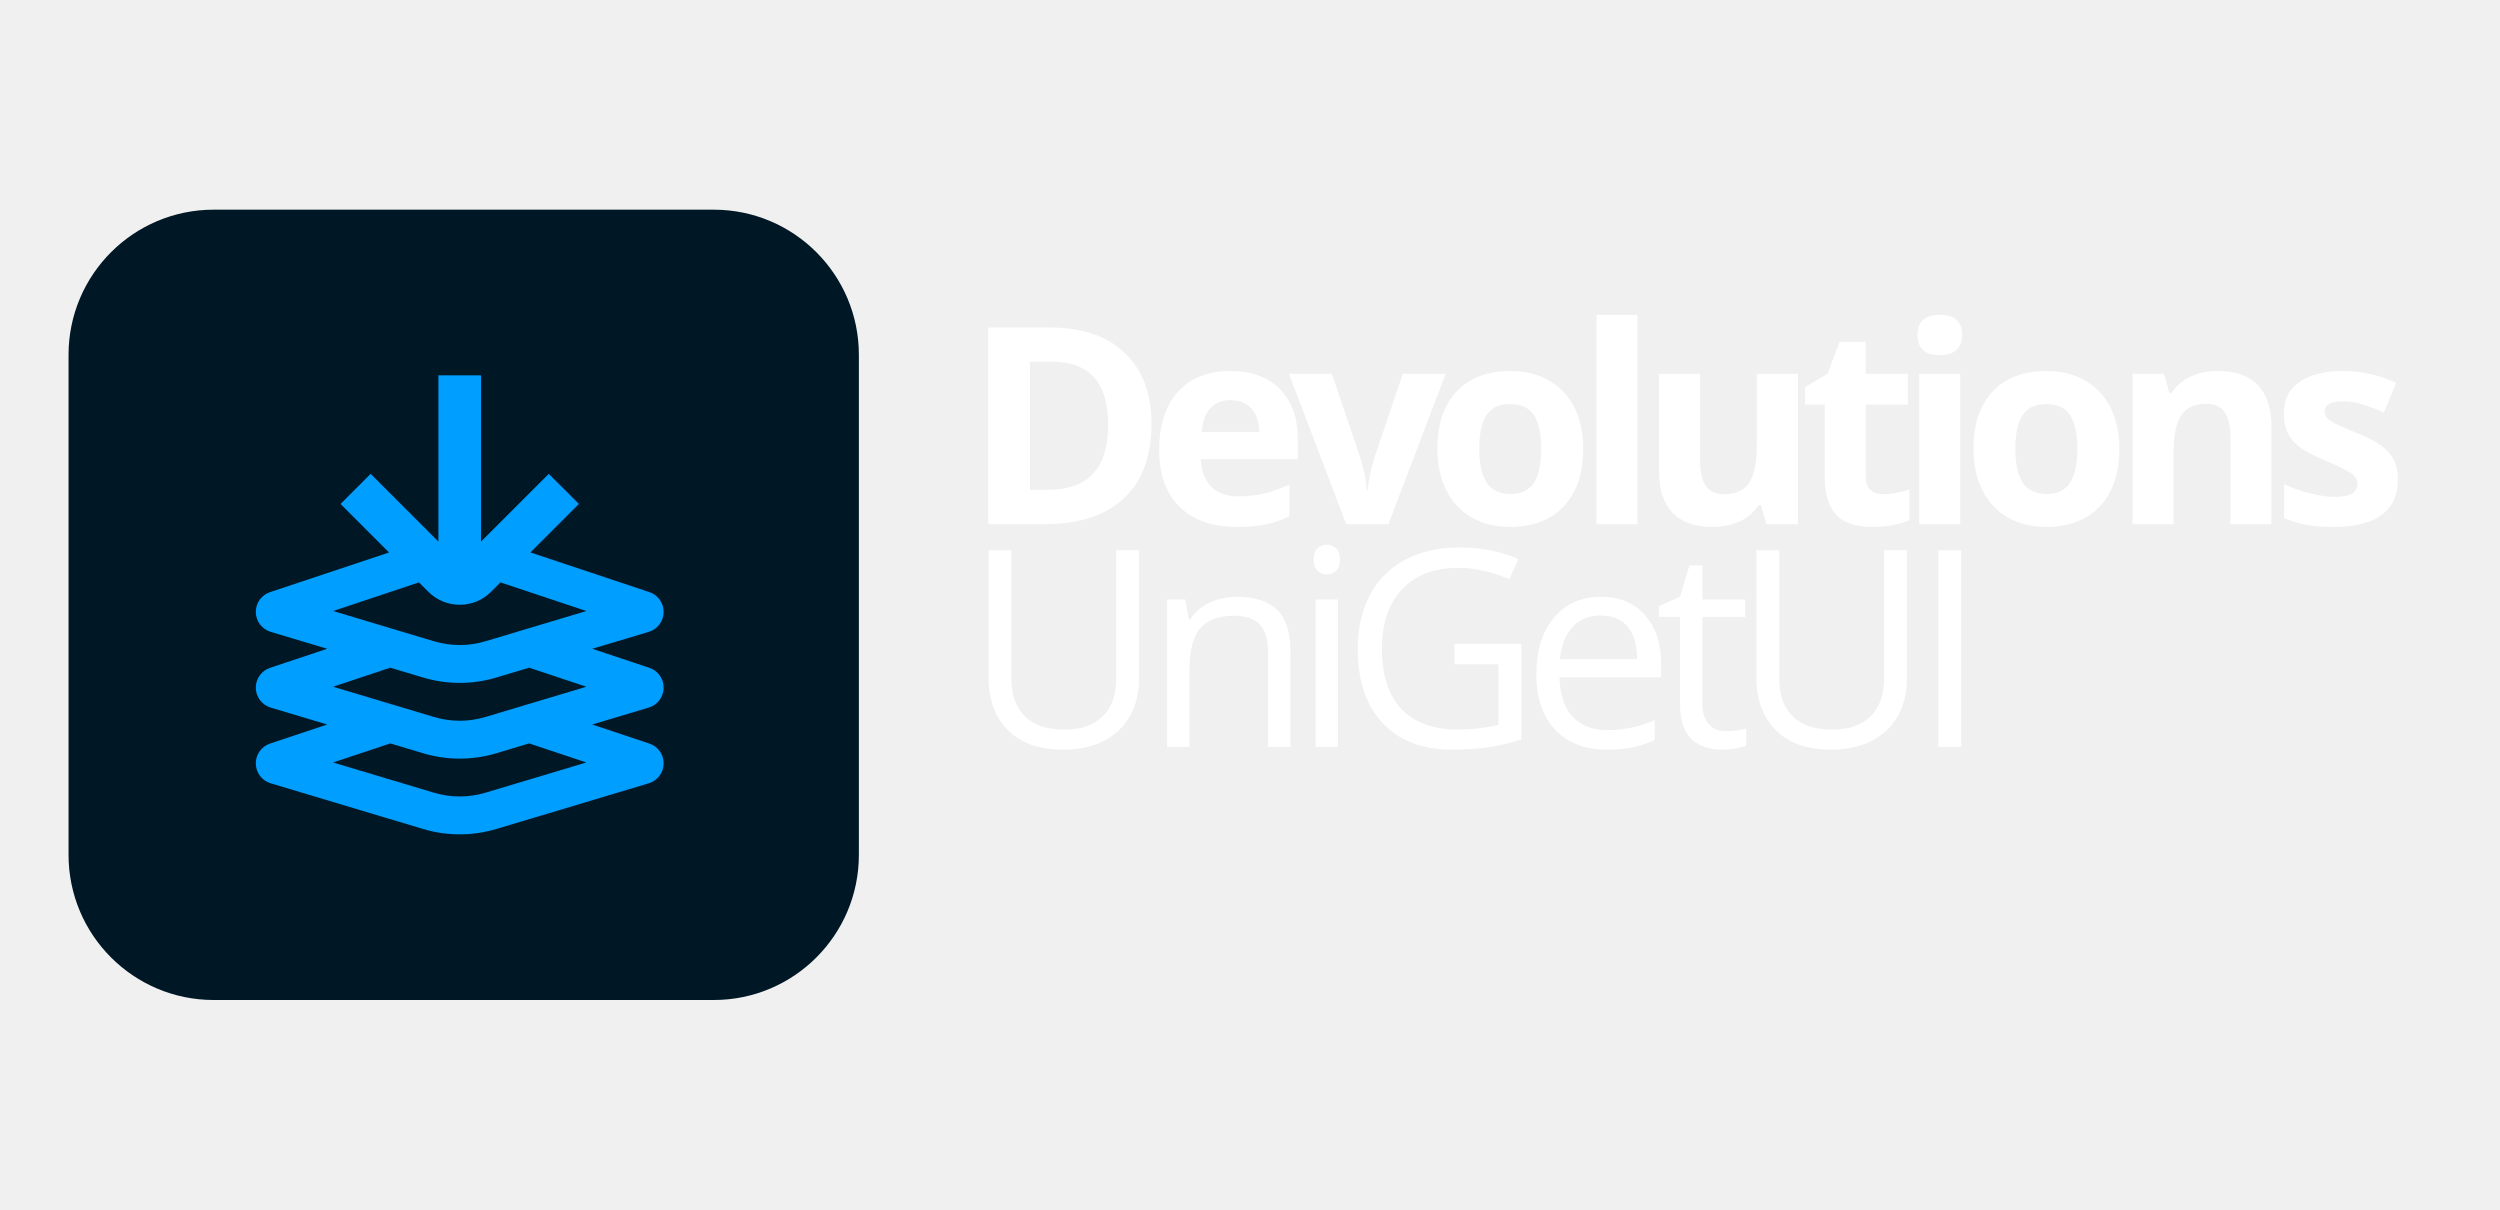
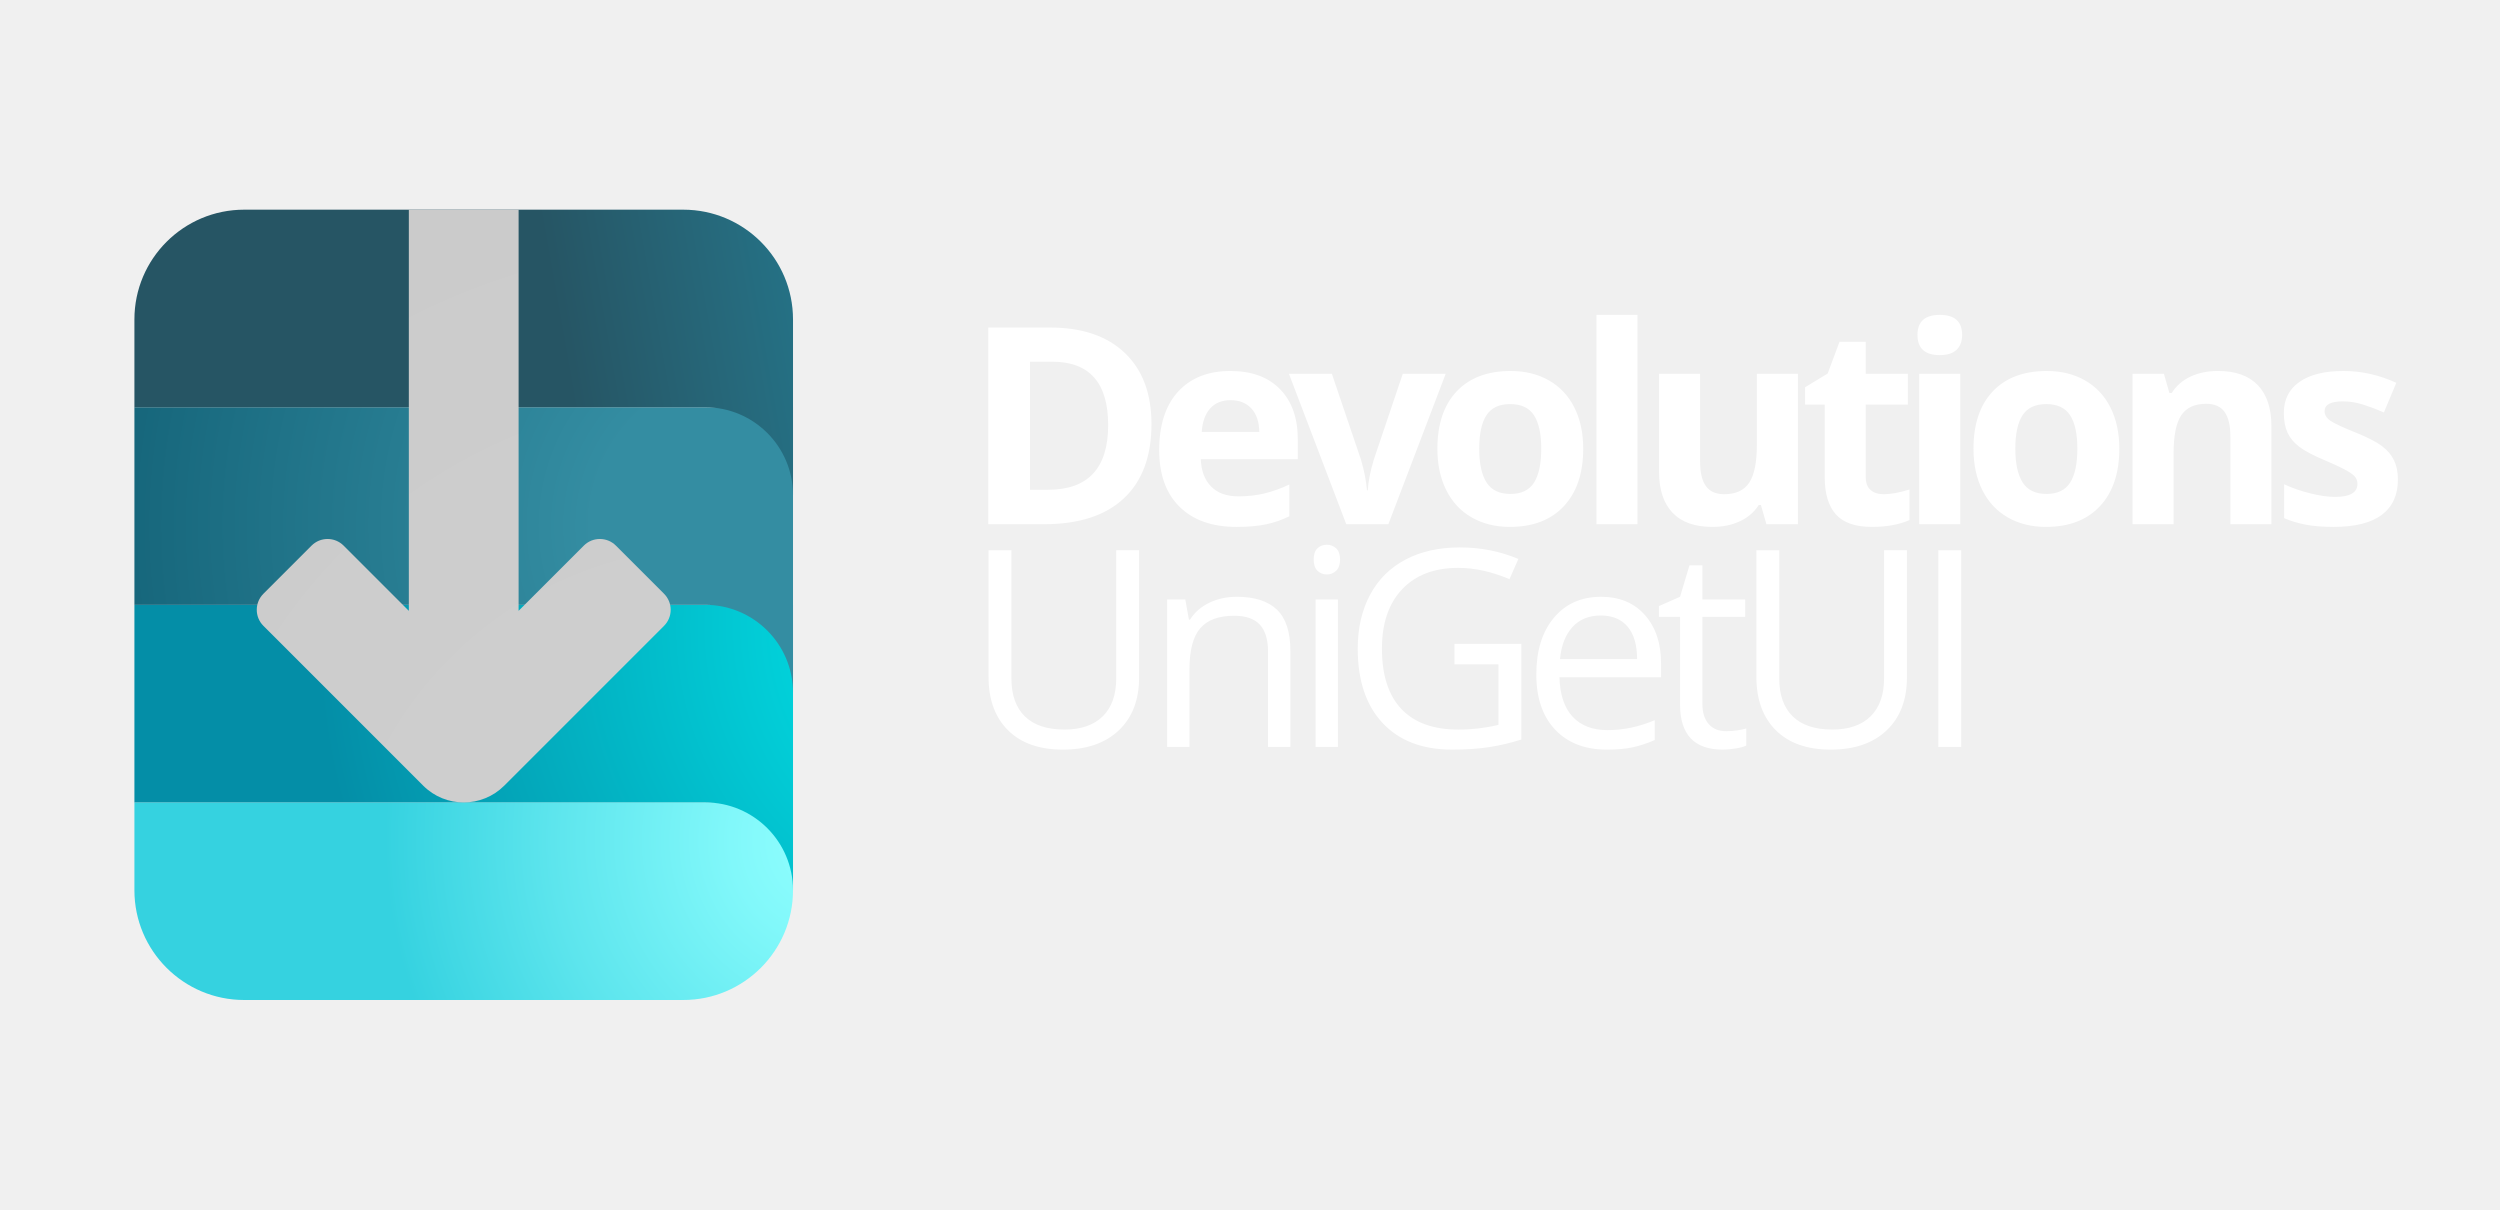
<svg xmlns="http://www.w3.org/2000/svg" width="620" height="300" viewBox="0 0 620 300">
-   <rect x="17" y="52" width="196" height="196" rx="36" fill="#001725" />
-   <g transform="translate(56.5, 92.5) scale(2.377)">
-     <g transform="translate(-11.805, -11.81)">
-       <path fill="#009eff" d="M57.275,44.66c.01-.95-.588-1.788-1.486-2.086l-5.964-1.988,5.914-1.773c.908-.279,1.525-1.105,1.535-2.054.01-.949-.588-1.788-1.486-2.086l-12.415-4.138,5.06-5.06-3.142-3.142-7.07,7.07V12.053h-4.444v17.35l-7.07-7.07-3.142,3.142,5.06,5.06-12.411,4.137c-.901.299-1.499,1.137-1.489,2.086.01.949.626,1.775,1.548,2.059l5.901,1.769-5.96,1.987c-.901.299-1.499,1.137-1.489,2.086s.626,1.775,1.548,2.059l5.901,1.769-5.96,1.987c-.901.299-1.499,1.137-1.489,2.086s.626,1.775,1.548,2.059l15.898,4.765c1.253.375,2.541.563,3.829.563s2.576-.188,3.827-.563l15.912-4.769c.908-.28,1.525-1.105,1.535-2.054.01-.95-.588-1.788-1.486-2.086l-5.964-1.988,5.914-1.773c.908-.28,1.525-1.105,1.535-2.054ZM31.748,33.658l.976.976c.875.875,2.038,1.357,3.276,1.357s2.401-.482,3.275-1.357l.976-.976,8.962,2.987-10.52,3.153c-1.762.53-3.625.53-5.387,0l-10.519-3.153,8.962-2.987ZM32.171,43.582c1.253.375,2.541.563,3.829.563s2.576-.188,3.827-.563l3.419-1.025,5.966,1.988-10.52,3.153c-1.762.53-3.625.529-5.387,0l-10.519-3.153,5.937-1.979-.007-.02,3.454,1.035ZM49.212,52.446l-10.52,3.153c-1.762.529-3.625.529-5.387,0l-10.519-3.153,5.937-1.979-.007-.02,3.454,1.035c1.253.375,2.541.563,3.829.563s2.576-.188,3.827-.563l3.419-1.025,5.966,1.988Z" />
-     </g>
+   <defs>
+     <style>.ic-st0{fill:url(#ic-rg0);}.ic-st1{fill:url(#ic-lg);}.ic-st2{fill:url(#ic-rg1);}.ic-st3{fill:url(#ic-rg3);}.ic-st4{fill:url(#ic-rg2);}</style>
+     <radialGradient id="ic-rg0" cx="3.037" cy="57.459" fx="3.037" fy="57.459" r="121.444" gradientTransform="translate(73) rotate(-180) scale(1 -1)" gradientUnits="userSpaceOnUse">
+       <stop offset=".008" stop-color="#90ffff" />
+       <stop offset=".079" stop-color="#81f8fa" />
+       <stop offset=".213" stop-color="#5de5ed" />
+       <stop offset=".339" stop-color="#35d2e0" />
+     </radialGradient>
+     <radialGradient id="ic-rg1" cx="15.197" cy="42.817" fx="-20.033" fy="36.517" r="122.054" gradientTransform="translate(73) rotate(-180) scale(1 -1)" gradientUnits="userSpaceOnUse">
+       <stop offset=".032" stop-color="#00f3f4" />
+       <stop offset=".447" stop-color="#048ea7" />
+     </radialGradient>
+     <radialGradient id="ic-rg2" cx="11.522" cy="28.78" fx="11.522" fy="28.78" r="74.953" gradientTransform="translate(73) rotate(-180) scale(1 -1)" gradientUnits="userSpaceOnUse">
+       <stop offset=".182" stop-color="#348da2" />
+       <stop offset=".833" stop-color="#126176" />
+     </radialGradient>
+     <linearGradient id="ic-lg" x1="-23.954" y1="3.056" x2="69.823" y2="19.591" gradientTransform="translate(73) rotate(-180) scale(1 -1)" gradientUnits="userSpaceOnUse">
+       <stop offset=".18" stop-color="#25839a" />
+       <stop offset=".555" stop-color="#265564" />
+     </linearGradient>
+     <radialGradient id="ic-rg3" cx="59.232" cy="65.22" fx="59.232" fy="65.22" r="325.339" gradientUnits="userSpaceOnUse">
+       <stop offset="0" stop-color="#d0d0d0" />
+       <stop offset=".637" stop-color="#c1c1c1" />
+       <stop offset=".922" stop-color="#bababa" />
+     </radialGradient>
+   </defs>
+   <g transform="translate(17, 52) scale(2.722222)">
+     <path class="ic-st0" d="M6,54h60v8c0,5.519-4.481,10-10,10H16c-5.519,0-10-4.481-10-10v-8h0Z" />
+     <path class="ic-st2" d="M66,36v18s0,8,0,8c0-4.418-3.582-8-8-8H6v-18h60Z" />
+     <path class="ic-st4" d="M66,18v18s0,8,0,8c0-4.418-3.582-8-8-8H6v-18h60Z" />
+     <path class="ic-st1" d="M16,0h40c5.523,0,10,4.477,10,10v8s0,8,0,8c0-4.418-3.582-8-8-8H6v-8C6,4.477,10.477,0,16,0Z" />
+     <path class="ic-st3" d="M54.25,34.99l-4.385-4.385c-.807-.807-2.116-.807-2.923,0l-5.941,5.941V0h-10v36.547l-5.941-5.941c-.807-.807-2.116-.807-2.923,0l-4.385,4.385c-.807.807-.807,2.116,0,2.923l14.556,14.557c2.04,2.04,5.347,2.04,7.386,0l14.556-14.557c.807-.807.807-2.116,0-2.923Z" />
  </g>
  <g transform="translate(244.73, 75.88) scale(2.653)">
    <g transform="translate(-72, -14)">
      <path fill="#ffffff" d="M87.392,25.032c0,3.027-.861,5.345-2.584,6.955s-4.211,2.415-7.464,2.415h-5.207v-18.386h5.772c3.001,0,5.332.792,6.992,2.376s2.49,3.798,2.49,6.64h0ZM83.343,25.133c0-3.949-1.744-5.923-5.231-5.923h-2.075v11.973h1.673c3.756,0,5.634-2.017,5.634-6.049h0ZM95.333,34.653c-2.264,0-4.033-.625-5.307-1.874-1.274-1.25-1.911-3.019-1.911-5.307,0-2.356.589-4.177,1.767-5.464s2.807-1.93,4.886-1.93c1.987,0,3.534.566,4.641,1.698,1.106,1.132,1.66,2.695,1.66,4.69v1.861h-9.067c.042,1.09.365,1.941.968,2.553.604.612,1.45.918,2.541.918.847,0,1.647-.088,2.402-.264.754-.176,1.542-.457,2.364-.843v2.968c-.671.335-1.388.585-2.15.749-.763.164-1.694.245-2.792.245h-.002ZM94.792,22.806c-.813,0-1.451.258-1.912.773-.461.516-.726,1.248-.792,2.195h5.383c-.017-.947-.264-1.679-.742-2.195s-1.124-.773-1.937-.773ZM105.6,34.401l-5.357-14.06h4.012l2.716,8.011c.302,1.014.491,1.974.566,2.88h.076c.042-.805.23-1.765.566-2.88l2.704-8.011h4.012l-5.357,14.06h-3.938ZM127.751,27.346c0,2.289-.604,4.079-1.811,5.37-1.207,1.291-2.889,1.937-5.043,1.937-1.35,0-2.54-.295-3.571-.887-1.031-.591-1.824-1.44-2.377-2.546-.554-1.107-.83-2.398-.83-3.874,0-2.297.599-4.083,1.798-5.357s2.884-1.911,5.056-1.911c1.35,0,2.54.293,3.571.88s1.824,1.43,2.377,2.528c.554,1.099.83,2.385.83,3.861h0ZM118.03,27.346c0,1.392.229,2.444.686,3.157.456.712,1.2,1.069,2.231,1.069,1.023,0,1.759-.354,2.207-1.062.449-.708.673-1.763.673-3.163,0-1.392-.226-2.436-.679-3.131s-1.194-1.044-2.226-1.044c-1.023,0-1.761.346-2.214,1.038-.452.692-.679,1.738-.679,3.138v-.002ZM132.824,34.401h-3.836V14.833h3.836v19.568ZM144.877,34.401l-.516-1.798h-.201c-.411.654-.994,1.159-1.748,1.516-.755.356-1.614.534-2.578.534-1.652,0-2.897-.442-3.735-1.327-.839-.884-1.258-2.157-1.258-3.817v-9.168h3.836v8.212c0,1.014.18,1.775.541,2.282.36.507.935.761,1.723.761,1.073,0,1.849-.358,2.326-1.076.479-.717.717-1.905.717-3.565v-6.615h3.836v14.06h-2.943ZM155.836,31.597c.671,0,1.476-.147,2.414-.44v2.855c-.955.427-2.129.641-3.521.641-1.534,0-2.652-.388-3.352-1.163-.7-.775-1.051-1.939-1.051-3.49v-6.779h-1.836v-1.622l2.113-1.283,1.106-2.968h2.452v2.993h3.937v2.88h-3.937v6.779c0,.545.153.947.459,1.207s.711.39,1.214.39h.002ZM158.997,16.707c0-1.249.696-1.874,2.088-1.874s2.087.625,2.087,1.874c0,.595-.174,1.059-.521,1.39-.348.332-.87.497-1.565.497-1.392,0-2.088-.628-2.088-1.886h-.001ZM162.996,34.401h-3.836v-14.06h3.836v14.06ZM177.865,27.346c0,2.289-.604,4.079-1.811,5.37-1.207,1.291-2.889,1.937-5.043,1.937-1.35,0-2.54-.295-3.571-.887-1.031-.591-1.824-1.44-2.377-2.546-.554-1.107-.83-2.398-.83-3.874,0-2.297.599-4.083,1.798-5.357s2.884-1.911,5.056-1.911c1.35,0,2.54.293,3.571.88s1.824,1.43,2.377,2.528c.554,1.099.83,2.385.83,3.861h0ZM168.145,27.346c0,1.392.229,2.444.686,3.157.456.712,1.2,1.069,2.231,1.069,1.023,0,1.759-.354,2.207-1.062.449-.708.673-1.763.673-3.163,0-1.392-.226-2.436-.679-3.131s-1.194-1.044-2.226-1.044c-1.023,0-1.761.346-2.214,1.038-.452.692-.679,1.738-.679,3.138v-.002ZM192.081,34.401h-3.835v-8.212c0-1.015-.181-1.775-.541-2.283s-.936-.761-1.723-.761c-1.073,0-1.849.358-2.327,1.075s-.717,1.905-.717,3.565v6.615h-3.836v-14.06h2.931l.516,1.798h.214c.428-.679,1.017-1.192,1.767-1.541.75-.348,1.604-.521,2.56-.521,1.635,0,2.875.442,3.723,1.327.847.884,1.27,2.161,1.27,3.829v9.168h-.002ZM203.908,30.226c0,1.442-.501,2.541-1.503,3.295s-2.5,1.132-4.496,1.132c-1.022,0-1.895-.069-2.615-.208-.722-.138-1.396-.341-2.024-.61v-3.169c.712.335,1.515.616,2.408.842.893.227,1.679.34,2.357.34,1.392,0,2.088-.403,2.088-1.208,0-.302-.093-.547-.276-.736-.185-.188-.504-.402-.956-.641-.453-.239-1.057-.518-1.812-.836-1.081-.453-1.876-.872-2.383-1.257s-.876-.828-1.106-1.327-.346-1.113-.346-1.842c0-1.249.484-2.215,1.452-2.898.969-.684,2.341-1.025,4.119-1.025,1.693,0,3.341.369,4.942,1.106l-1.157,2.767c-.704-.302-1.362-.549-1.975-.742s-1.236-.29-1.874-.29c-1.132,0-1.697.306-1.697.918,0,.344.182.642.547.893.364.251,1.163.625,2.396,1.119,1.099.445,1.903.86,2.415,1.245.511.386.889.83,1.132,1.333s.364,1.103.364,1.798h0ZM86.235,36.835v11.896c0,2.096-.633,3.743-1.899,4.942s-3.006,1.799-5.219,1.799-3.926-.604-5.137-1.812-1.817-2.867-1.817-4.979v-11.847h2.138v11.997c0,1.534.419,2.712,1.257,3.534.838.821,2.071,1.232,3.698,1.232,1.551,0,2.746-.413,3.584-1.239.838-.825,1.257-2.01,1.257-3.553v-11.972h2.138v.002ZM98.288,55.221v-8.916c0-1.124-.256-1.962-.768-2.516-.511-.553-1.312-.83-2.402-.83-1.442,0-2.499.39-3.169,1.17-.671.779-1.006,2.066-1.006,3.86v7.231h-2.087v-13.783h1.698l.339,1.887h.101c.428-.68,1.027-1.205,1.798-1.578s1.631-.561,2.578-.561c1.66,0,2.909.401,3.748,1.201.838.801,1.258,2.082,1.258,3.842v8.992h-2.088ZM102.556,37.702c0-.478.118-.828.353-1.05.234-.222.528-.333.88-.333.335,0,.625.113.868.339.243.227.364.575.364,1.043s-.122.82-.364,1.051c-.244.23-.533.346-.868.346-.352,0-.646-.115-.88-.346-.235-.23-.353-.581-.353-1.051h0ZM104.82,55.221h-2.087v-13.783h2.087v13.783ZM115.716,45.588h6.25v8.941c-.973.31-1.962.545-2.968.704s-2.172.239-3.496.239c-2.784,0-4.951-.828-6.502-2.484-1.551-1.655-2.327-3.976-2.327-6.961,0-1.911.384-3.586,1.151-5.023.767-1.438,1.872-2.536,3.313-3.295,1.442-.759,3.132-1.138,5.068-1.138,1.962,0,3.789.36,5.483,1.082l-.83,1.886c-1.66-.704-3.258-1.056-4.792-1.056-2.238,0-3.986.666-5.244,1.999-1.257,1.333-1.886,3.182-1.886,5.546,0,2.482.606,4.364,1.818,5.646,1.211,1.283,2.99,1.925,5.338,1.925,1.274,0,2.52-.146,3.735-.44v-5.659h-4.112v-1.911h.001ZM129.957,55.473c-2.037,0-3.646-.621-4.823-1.861-1.178-1.241-1.767-2.964-1.767-5.169,0-2.222.547-3.986,1.641-5.295,1.095-1.308,2.563-1.962,4.408-1.962,1.728,0,3.094.568,4.1,1.704,1.006,1.137,1.51,2.635,1.51,4.496v1.32h-9.495c.042,1.618.45,2.847,1.226,3.686.775.838,1.868,1.257,3.276,1.257,1.484,0,2.951-.31,4.401-.931v1.861c-.737.319-1.436.547-2.094.686s-1.452.208-2.383.208ZM129.391,42.934c-1.106,0-1.989.361-2.646,1.082-.658.721-1.046,1.719-1.164,2.993h7.206c0-1.316-.293-2.324-.88-3.024s-1.426-1.051-2.516-1.051h0ZM141.104,53.749c.369,0,.726-.026,1.069-.081s.616-.111.817-.17v1.597c-.227.109-.56.199-1,.271s-.836.107-1.188.107c-2.666,0-3.999-1.404-3.999-4.213v-8.2h-1.975v-1.006l1.975-.868.88-2.942h1.208v3.194h3.999v1.622h-3.999v8.111c0,.83.196,1.468.591,1.912.394.444.935.666,1.622.666ZM158.011,36.835v11.896c0,2.096-.633,3.743-1.898,4.942-1.267,1.199-3.006,1.799-5.219,1.799s-3.926-.604-5.138-1.812-1.817-2.867-1.817-4.979v-11.847h2.138v11.997c0,1.534.42,2.712,1.258,3.534.839.821,2.071,1.232,3.697,1.232,1.551,0,2.746-.413,3.584-1.239.839-.825,1.258-2.01,1.258-3.553v-11.972h2.138v.002ZM160.945,55.221v-18.386h2.139v18.386h-2.139Z" />
    </g>
  </g>
</svg>
